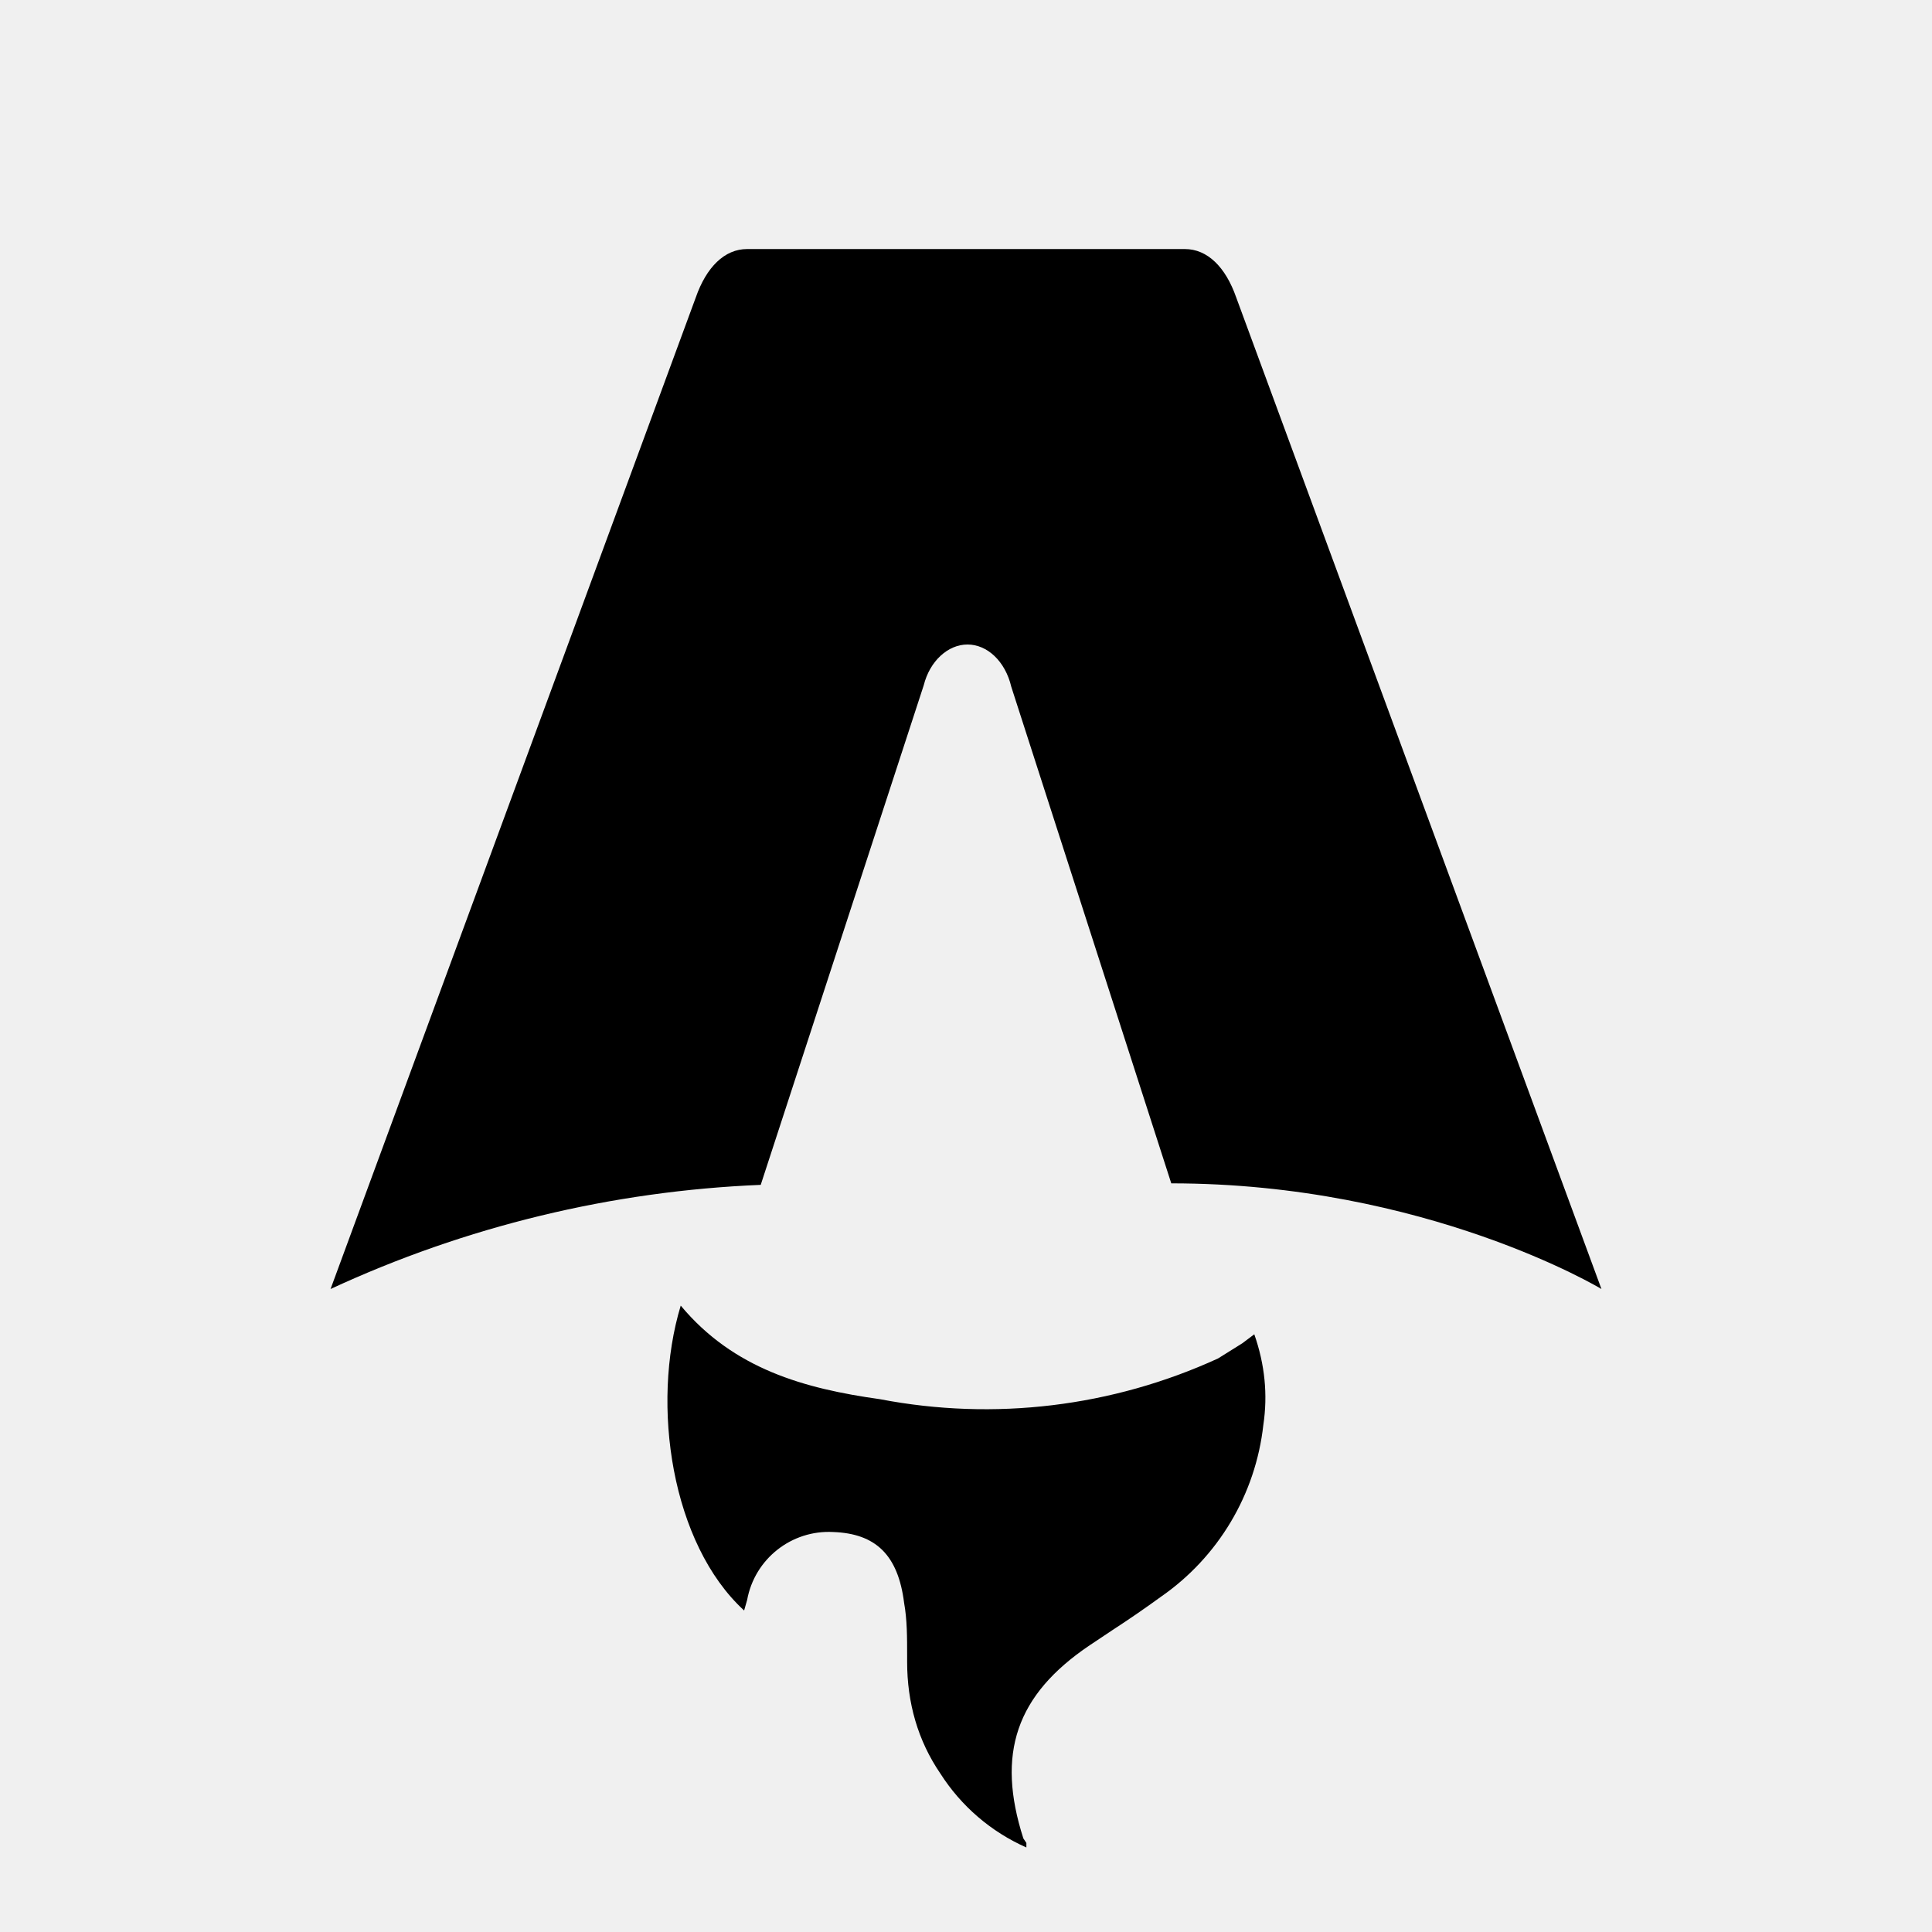
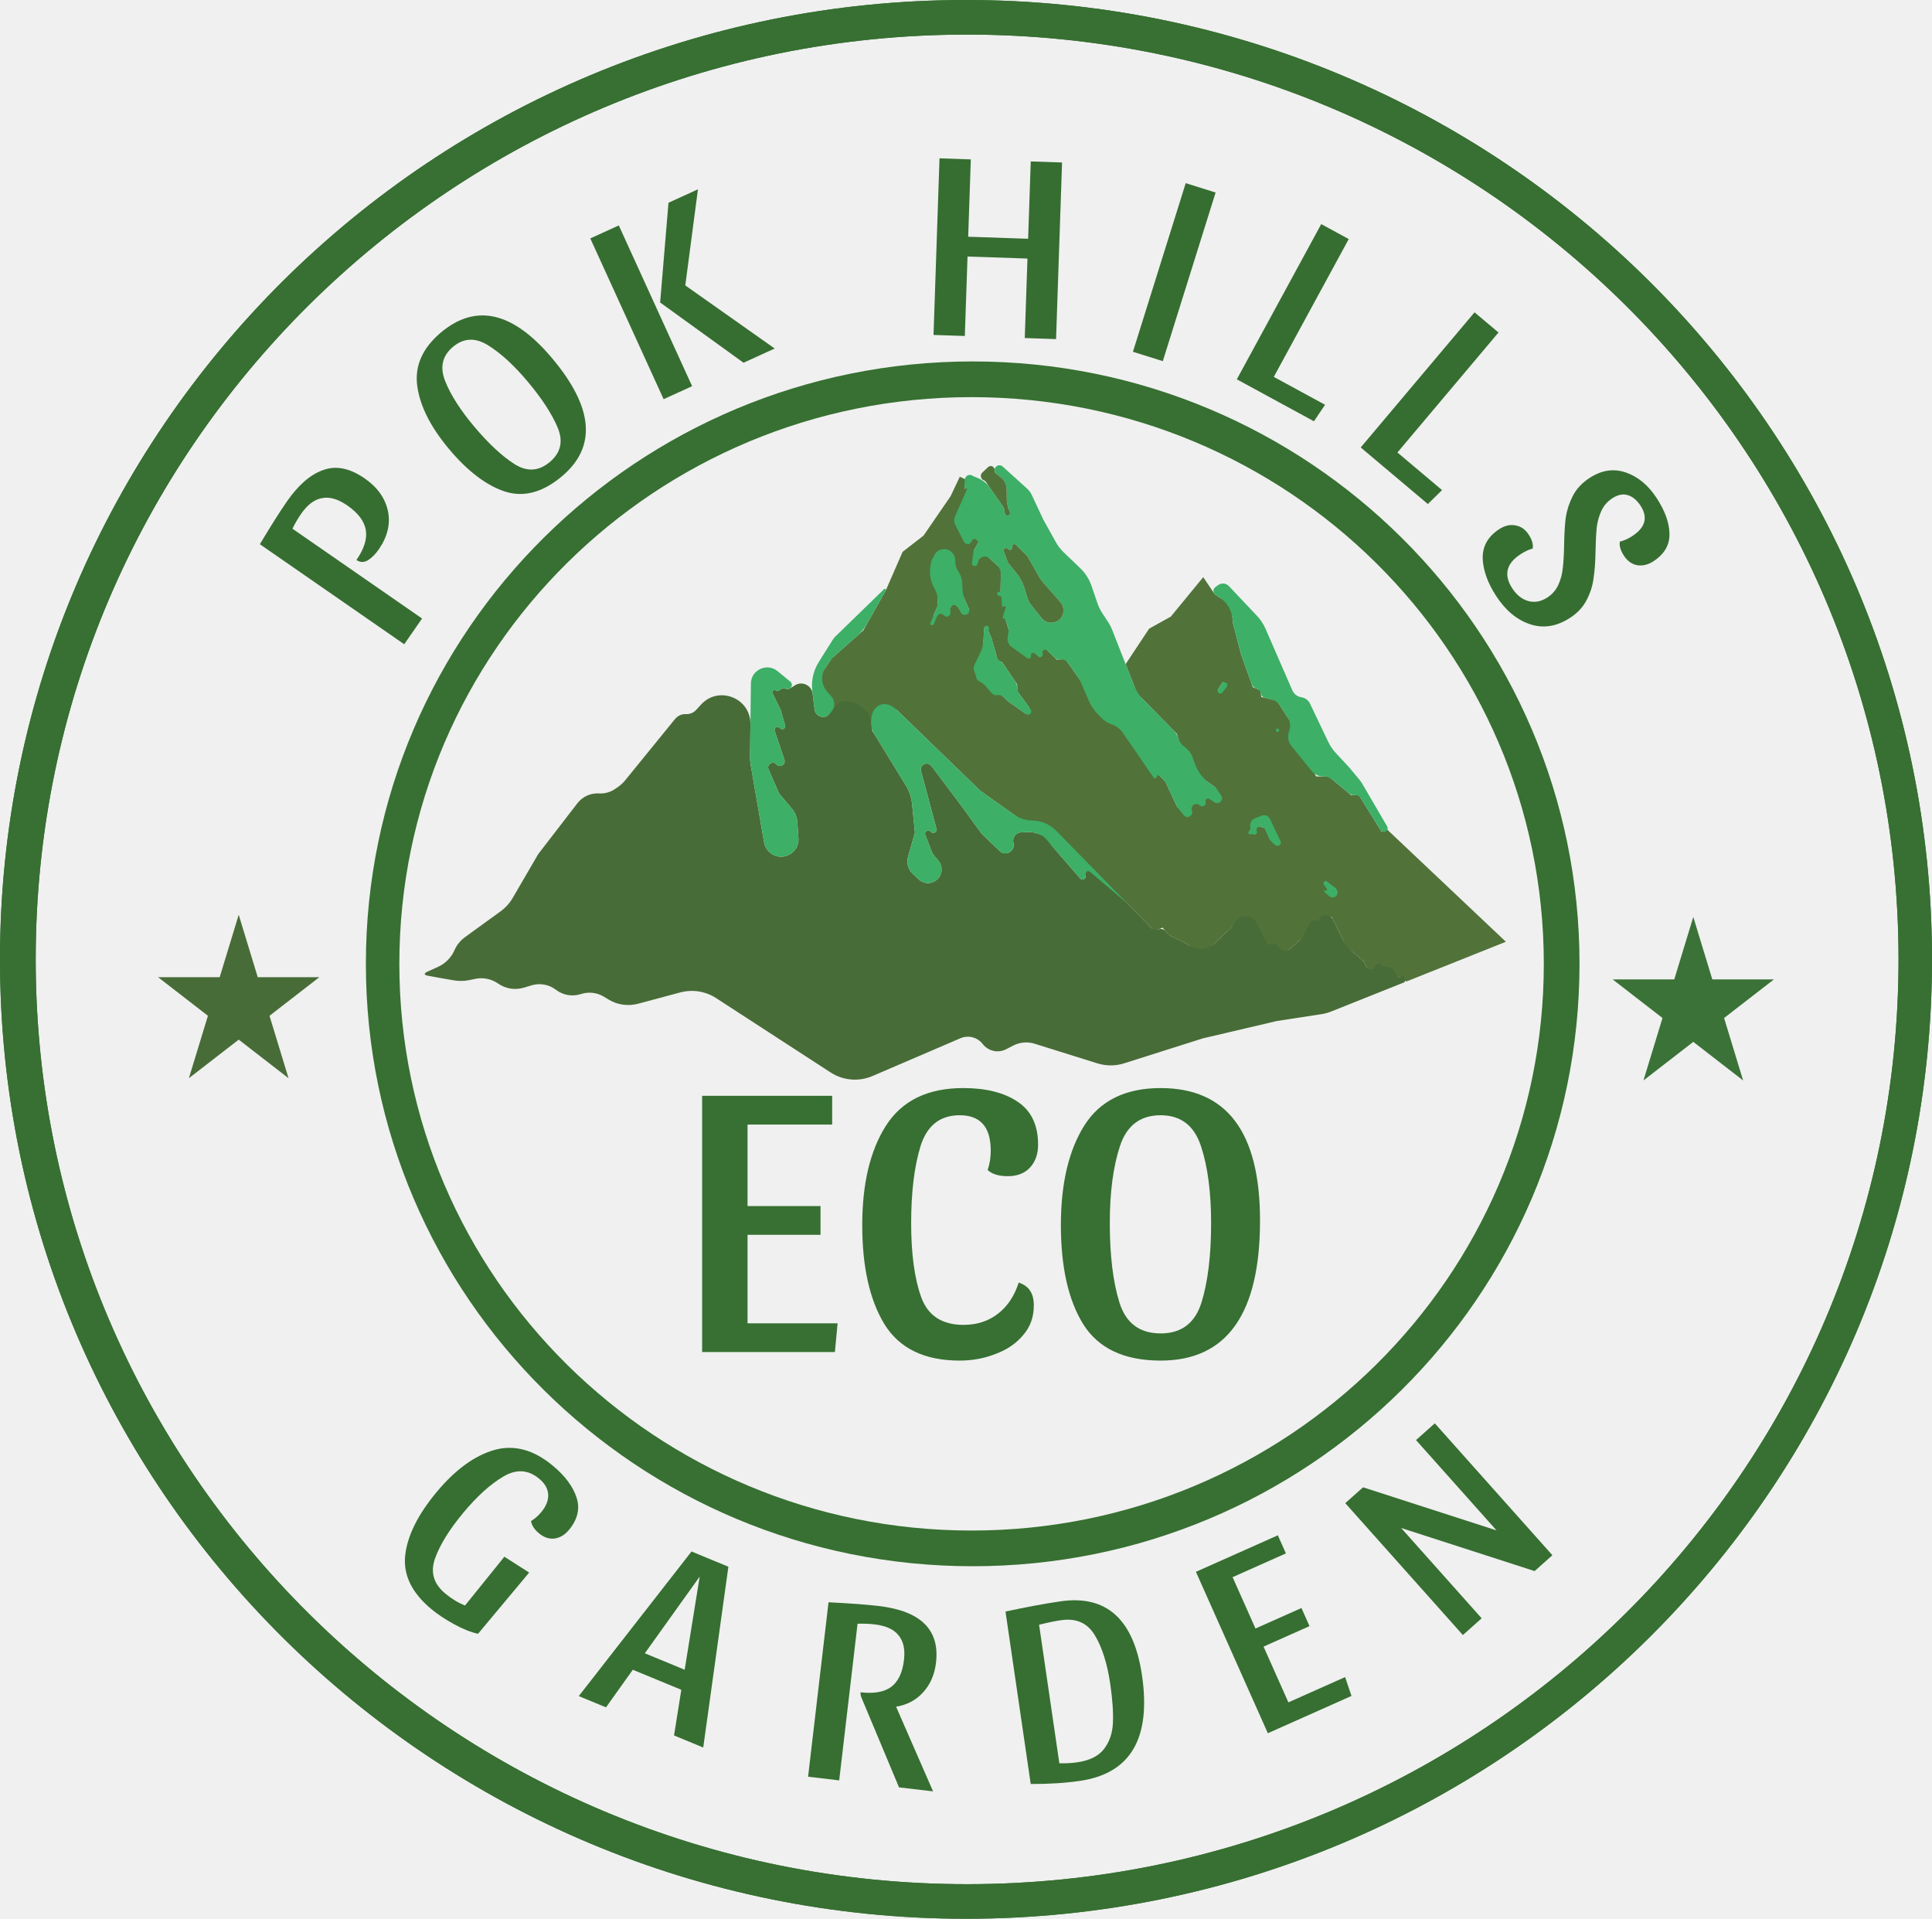
- <svg xmlns="http://www.w3.org/2000/svg" fill="none" viewBox="0 0 128 128">
-   <path d="M50.4 78.5a75.1 75.1 0 0 0-28.5 6.9l24.2-65.7c.7-2 1.9-3.2 3.4-3.2h29c1.5 0 2.7 1.2 3.4 3.2l24.2 65.7s-11.6-7-28.5-7L67 45.5c-.4-1.7-1.6-2.8-2.9-2.8-1.3 0-2.5 1.1-2.9 2.7L50.4 78.5Zm-1.1 28.2Zm-4.2-20.2c-2 6.6-.6 15.8 4.2 20.2a17.5 17.5 0 0 1 .2-.7 5.5 5.5 0 0 1 5.7-4.5c2.8.1 4.3 1.5 4.7 4.7.2 1.1.2 2.3.2 3.5v.4c0 2.7.7 5.2 2.2 7.4a13 13 0 0 0 5.7 4.9v-.3l-.2-.3c-1.8-5.6-.5-9.5 4.4-12.8l1.5-1a73 73 0 0 0 3.2-2.2 16 16 0 0 0 6.8-11.4c.3-2 .1-4-.6-6l-.8.6-1.6 1a37 37 0 0 1-22.4 2.7c-5-.7-9.7-2-13.2-6.2Z" />
-   <style>
-         path { fill: #000; }
-         @media (prefers-color-scheme: dark) {
-             path { fill: #FFF; }
-         }
-     </style>
+ <svg xmlns="http://www.w3.org/2000/svg" viewBox="0 0 866 860" width="866px" height="860px" class="svg-logo" data-name="full-color-logomark">null<path d="M433 0C672.03 0 866 192.409 866 430C866 667.591 672.03 860 433 860C193.97 860 0 667.591 0 430C0 192.409 193.97 0 433 0ZM433.5 15.5C203.034 15.5 16 200.965 16 430C16 659.035 203.034 844.5 433.5 844.5C663.966 844.5 851 659.035 851 430C851 200.965 663.966 15.5 433.5 15.5Z" fill="#377032" stroke-opacity="0" />
+   <path d="M433 0C672.03 0 866 192.409 866 430C866 667.591 672.03 860 433 860C193.97 860 0 667.591 0 430C0 192.409 193.97 0 433 0ZM433.5 15.5C203.034 15.5 16 200.965 16 430C16 659.035 203.034 844.5 433.5 844.5C663.966 844.5 851 659.035 851 430C851 200.965 663.966 15.5 433.5 15.5Z" fill="#377032" stroke-opacity="0" />
+   <path d="M436 162C586.103 162 708 282.765 708 432C708 581.235 586.103 702 436 702C285.897 702 164 581.235 164 432C164 282.765 285.897 162 436 162ZM435.5 178C293.997 178 179 291.562 179 432C179 572.438 293.997 686 435.5 686C577.003 686 692 572.438 692 432C692 291.562 577.003 178 435.5 178Z" fill="#377032" stroke-opacity="0" />
+   <path d="M620.37 370.478L619.334 372.861L608.992 356.175L605.554 356.358L595.502 347.978L589.926 348.028L581.746 331.65L579.086 324.508L572.292 313.994L565.357 312.415L564.984 309.447L561.557 307.974L556.28 293.232L552.72 279.525L551.805 271.166L544.499 266.345L543.155 264.356L539.339 258.682L524.807 276.364L515.099 281.759L504.551 297.676L509.705 310.782L527.503 328.896L528.875 333.229L532.814 338.592L537.49 347.733L545 353.062L537.347 350.952L539.791 356.441L540.372 359.343L535.045 359.84L537.5 360.684L532.589 358.996L529.229 362.792L527.658 361.69L522.336 350.283L518.641 346.507L516.05 343.589L501.424 325.753L495.933 322.587L491.25 315.197L483.873 304.399L477.525 295.424L473.683 295.651L465.341 287.509L465.192 290.852L461.449 290.685L458.763 290.566L453.512 286.409L452.173 282.452L450.529 277.036L451.952 274.697L451.366 270.287L449.516 270.205L448.961 267.403L448.835 265.916L448.468 265.277L448.671 254.938L439.2 246.248L438.109 252.935L436.418 246.945L438.697 242.751L436.586 240.64L434.204 243.684L428.855 233.347L433.972 218.159L432.154 219.199L434.53 215.733L430.227 213.659L426.098 222.391L413.957 240.08L404.588 247.332L398.037 262.344L398.036 262.357L397.084 264.544L386.98 282.523L372.842 295.079L366.268 304.798L370.236 319.904L384.87 329.842C388.47 333.452 398.555 314.755 402.154 318.365L439.416 354.444L458.11 367.705L467.491 375.89L505.384 404.978L517.494 417.347L521.118 415.777L523.738 418.945L531.551 422.78L538.705 428.229L552.643 415.104L558.719 411.391L568.518 424.13L571.602 424.267L575.21 427.94L583.467 420.65L588.086 414.296L590.626 412.813L592.755 410.766L596.92 410.952L603.594 424.411L611.096 430.611L614.584 437.167L618.328 433.063L619.935 433.135L623.729 435.595L626.488 437.735L627.945 438.112L628.308 437.816L630.337 439.936L631.921 439.31L674.999 422.104L620.37 370.478ZM548.058 309.204L545.878 309.107L548.221 305.538L548.058 309.204ZM428.914 271.747L430.35 273.734L427.478 269.759L425.978 272.444L423.871 272.35L421.164 273.649L418.308 276.21L416.998 279.291L420.267 271.605L420.515 266.971L419.082 258.845L417.362 251.739L424.775 252.069L426.921 251.296L428.216 253.917L428.579 259.268L431.561 266.704L434.536 273.449L428.914 271.747ZM459.916 319.992L452.254 314.62L448.571 311.268L446.583 309.624L440.844 306.404L439.105 304.256L437.371 302.277L438.264 300.629L440.754 289.713L441.094 281.161L442.749 288.171L442.99 282.777L444.422 286.004L447.199 295.816L449.291 296.943L455.876 306.626L456.207 310.053L461.661 317.581L455.621 312.329L459.916 319.992ZM571.907 327.002L568.646 331.066L571.72 331.203L571.907 327.002ZM571.393 378.507L569.259 375.617L566.861 371.107L562.749 369.977L562.393 372.222L560.49 371.669L561.419 369.307L567.683 365.996L568.037 373.961L571.393 378.507ZM596.037 401.833L595.925 399.947L596.207 398.005L598.767 398.119L598.68 400.07L596.037 401.833Z" fill="#517239" stroke-opacity="0" />
+   <path d="M629.819 438.884C630.097 439.451 629.834 440.134 629.248 440.368L596.709 453.359C595.3 453.921 593.832 454.321 592.332 454.552L572.359 457.623L539.169 465.407L503.906 476.583C499.998 477.821 495.804 477.829 491.891 476.604L463.756 467.8C460.571 466.803 457.122 467.104 454.157 468.636L451.001 470.268C447.393 472.133 442.966 471.152 440.484 467.935C438.14 464.897 434.036 463.832 430.51 465.347L391.095 482.279C384.959 484.915 377.911 484.315 372.31 480.678L320.987 447.358C316.234 444.272 310.395 443.347 304.921 444.814L286.017 449.878C281.471 451.096 276.623 450.384 272.62 447.909L270.816 446.795C267.715 444.878 263.93 444.414 260.458 445.525L260.315 445.57C256.513 446.786 252.355 446.063 249.187 443.634C246.082 441.254 242.023 440.509 238.275 441.631L234.72 442.695C230.836 443.859 226.634 443.18 223.313 440.855C220.306 438.749 216.562 437.985 212.971 438.742L210.514 439.261C208.194 439.75 205.804 439.803 203.467 439.406C200.025 438.822 194.873 437.931 191.761 437.322C189.963 436.97 189.932 436.277 191.597 435.51C193.108 434.814 194.623 434.128 196.141 433.454C199.506 431.959 202.223 429.291 203.698 425.917C204.726 423.567 206.363 421.534 208.439 420.029L224.308 408.526C226.565 406.89 228.455 404.801 229.857 402.391L241.22 382.863L258.806 360.028C261.109 357.038 264.747 355.386 268.514 355.62C271.028 355.776 273.524 355.092 275.607 353.676L276.871 352.817C278.143 351.953 279.282 350.908 280.252 349.715L302.603 322.239C303.783 320.79 305.58 319.986 307.447 320.073C309.194 320.155 310.888 319.456 312.068 318.164L314.235 315.794C322.126 307.162 336.504 312.838 336.371 324.532L336.203 339.398C336.19 340.52 336.28 341.642 336.471 342.747L342.493 377.538C342.749 379.014 343.425 380.384 344.441 381.484C349.416 386.868 358.394 382.997 357.894 375.684L357.4 368.445C357.251 366.26 356.41 364.178 355 362.502L349.521 355.991C349.28 355.705 349.082 355.384 348.933 355.041L344.501 344.828C343.544 342.624 346.427 340.792 348.017 342.593C349.54 344.319 352.332 342.705 351.597 340.524L347.237 327.591C346.757 326.166 348.618 325.144 349.563 326.314C350.486 327.458 352.312 326.509 351.907 325.096L350.007 318.482C349.966 318.336 349.911 318.194 349.845 318.057L346.254 310.667C345.782 309.695 346.988 308.778 347.798 309.493C348.129 309.785 348.612 309.823 348.984 309.587L350.322 308.736C350.881 308.38 351.59 308.361 352.167 308.685C352.747 309.011 353.459 308.99 354.018 308.631L356.29 307.176C359.509 305.118 363.775 307.118 364.251 310.909L365.143 318.02C365.231 318.723 365.513 319.386 365.958 319.937C367.488 321.831 370.379 321.821 371.895 319.916L374.642 316.465C375.199 315.766 375.903 315.198 376.704 314.801C381.761 312.293 390.703 318.236 390.429 323.874C390.418 324.081 390.409 324.278 390.4 324.464C390.338 325.731 390.662 326.978 391.325 328.059L405.987 351.941C407.57 354.52 408.548 357.424 408.846 360.435L410.091 373.007C410.105 373.156 410.09 373.306 410.049 373.45L407.032 383.962C406.235 386.74 407.066 389.731 409.183 391.699L411.825 394.155C415.705 397.763 422.023 395.036 422.059 389.737C422.069 388.308 421.576 386.922 420.666 385.82L418.302 382.957C418.107 382.721 417.951 382.455 417.839 382.17L414.745 374.261C414.143 372.721 416.154 371.517 417.227 372.776C418.241 373.966 420.164 372.956 419.76 371.446L412.843 345.606C412.799 345.442 412.771 345.274 412.759 345.104C412.576 342.47 415.937 341.217 417.522 343.329L430.992 361.275L439.67 373.201C439.903 373.521 440.164 373.82 440.45 374.094L448.085 381.409C450.808 384.017 455.239 381.395 454.262 377.753C453.645 375.451 455.318 373.169 457.699 373.065L461.322 372.907C462.199 372.869 463.074 373.005 463.898 373.307L466.455 374.245C467.277 374.547 468.009 375.052 468.582 375.714L484.214 393.748C485.228 394.917 487.096 393.757 486.498 392.33C485.944 391.01 487.541 389.84 488.633 390.766L505.383 404.976L516.173 415.996C516.968 416.808 518.182 417.046 519.225 416.595C520.346 416.109 521.652 416.423 522.431 417.364L523.154 418.238C523.538 418.703 524.017 419.081 524.558 419.346L530.716 422.369C531.271 422.641 531.798 422.967 532.289 423.341C535.99 426.16 541.188 425.888 544.575 422.698L551.798 415.896C552.355 415.372 552.798 414.74 553.102 414.039C554.999 409.664 561.137 409.486 563.284 413.744L567.61 422.327C568.111 423.321 569.323 423.72 570.317 423.218C571.275 422.734 572.444 423.086 572.975 424.019L573.414 424.789C574.34 426.413 576.524 426.777 577.925 425.54L582.4 421.589C583.105 420.967 583.692 420.222 584.131 419.391L587.147 413.695C587.575 412.886 588.474 412.443 589.377 412.598C590.145 412.729 590.924 412.428 591.404 411.813L591.803 411.301C592.724 410.122 594.339 409.737 595.693 410.373L595.843 410.444C596.54 410.771 597.106 411.325 597.448 412.016L601.7 420.592C602.948 423.109 604.712 425.334 606.877 427.124L610.582 430.186C610.92 430.465 611.201 430.809 611.407 431.196L612.634 433.502C613.434 435.005 615.609 434.944 616.324 433.398L616.516 432.982C617.063 431.798 618.657 431.591 619.489 432.595C619.775 432.94 620.182 433.164 620.627 433.222L621.816 433.375C623.326 433.569 624.655 434.467 625.4 435.794L626.282 437.367C626.413 437.601 626.634 437.771 626.894 437.838L627.359 437.958C627.673 438.039 627.987 437.832 628.037 437.513C628.12 436.984 628.834 436.876 629.07 437.356L629.819 438.884Z" fill="#486C37" stroke-opacity="0" />
+   <path d="M537.764 360.958C538.904 362.146 540.87 360.999 540.397 359.423L540.373 359.341C540.162 358.288 541.341 357.514 542.223 358.126L544.293 359.563C546.313 360.964 548.767 358.515 547.371 356.492L545.289 353.478C545.098 353.201 544.86 352.961 544.587 352.766L542.314 351.153C539.176 348.927 536.808 345.781 535.538 342.151L534.609 339.497C533.986 337.716 532.842 336.164 531.326 335.042L530.976 334.783C529.611 333.771 528.599 332.355 528.086 330.735C527.703 329.525 527.04 328.423 526.15 327.518L512.561 313.686C510.676 311.769 509.198 309.491 508.214 306.989L504.551 297.675L498.569 282.43C498.069 281.156 497.439 279.937 496.69 278.791L494.106 274.84C493.195 273.446 492.461 271.944 491.922 270.369L489.268 262.61C488.233 259.587 486.49 256.856 484.184 254.646L476.857 247.623C475.415 246.241 474.188 244.65 473.217 242.903L467.71 232.999L462.522 221.929C461.985 220.782 461.224 219.754 460.285 218.904L449.439 209.096C448.116 207.9 445.995 208.721 445.822 210.496C445.751 211.229 446.055 211.948 446.631 212.406L448.634 213.999C450.245 215.281 451.198 217.217 451.23 219.276L451.307 224.248L451.77 227.355C451.799 227.556 451.859 227.751 451.946 227.935L452.655 229.427C453.054 230.267 452.358 231.214 451.438 231.085C450.936 231.014 450.536 230.628 450.449 230.129L450.149 228.406C450.059 227.893 449.859 227.407 449.562 226.98L443.791 218.688C442.338 216.6 440.29 214.998 437.914 214.089L437.884 214.074L436.557 213.559C436.402 213.499 436.255 213.424 436.116 213.333L435.962 213.232C434.52 212.289 432.595 213.239 432.468 214.958L432.214 218.401C432.189 218.741 432.553 218.97 432.849 218.801C433.205 218.598 433.614 218.968 433.448 219.343L428.141 231.304C427.564 232.604 427.604 234.095 428.251 235.361L432.057 242.816C432.745 244.165 434.665 244.189 435.386 242.857L435.674 242.325C436.13 241.484 437.267 241.319 437.943 241.995C438.391 242.443 438.491 243.133 438.188 243.689L436.63 246.557C436.491 246.814 436.398 247.093 436.357 247.382L435.66 252.266C435.473 253.578 437.177 254.256 437.942 253.173C438.053 253.016 438.126 252.837 438.157 252.647L438.231 252.194C438.647 249.64 441.735 248.572 443.641 250.321L446.817 253.234C447.997 254.317 448.655 255.854 448.623 257.456L448.484 264.519C448.476 264.948 448.143 265.301 447.714 265.334C446.796 265.405 446.653 266.692 447.533 266.963L448.292 267.196C448.693 267.32 448.972 267.684 448.986 268.103L449.106 271.534C449.121 271.966 449.653 272.162 449.945 271.843C450.291 271.464 450.911 271.815 450.764 272.307L449.46 276.675C449.351 277.041 449.715 277.37 450.068 277.225C450.316 277.124 450.598 277.258 450.676 277.514L451.89 281.515C452.077 282.131 452.122 282.782 452.021 283.419L451.66 285.694C451.396 287.359 452.097 289.029 453.471 290.006L460.447 294.968C461.233 295.526 462.296 294.834 462.104 293.889C461.898 292.881 463.103 292.198 463.862 292.894L465.324 294.232C466.306 295.132 467.833 294.098 467.362 292.851C466.883 291.584 468.461 290.552 469.43 291.498L472.94 294.924C473.414 295.387 474.061 295.628 474.722 295.589L475.387 295.55C476.717 295.472 477.994 296.085 478.764 297.174L482.862 302.966C483.535 303.918 484.107 304.939 484.567 306.01L487.998 314.006C488.986 316.306 490.397 318.401 492.158 320.181L493.938 321.981C495.099 323.156 496.515 324.048 498.076 324.59L498.434 324.714C500.378 325.389 502.054 326.667 503.22 328.361L517.085 348.526C517.493 349.119 518.42 348.878 518.487 348.161C518.549 347.508 519.346 347.225 519.805 347.694L522.066 350.005C522.246 350.189 522.392 350.401 522.501 350.633L527.521 361.392C527.613 361.589 527.728 361.775 527.863 361.946L530.58 365.381C532.102 367.303 535.135 365.569 534.25 363.283C533.594 361.588 535.219 359.899 536.939 360.49L537.143 360.56C537.378 360.641 537.592 360.778 537.764 360.958ZM476.705 273.799C476.47 278.911 470.015 280.991 466.841 276.976L462.033 270.894C461.382 270.07 460.89 269.132 460.584 268.129L459.217 263.651C458.461 261.175 457.232 258.869 455.597 256.862L452.042 252.497C451.883 252.301 451.757 252.08 451.669 251.842L449.924 247.133C449.513 246.023 450.88 245.116 451.742 245.926L452.016 246.183C452.763 246.885 453.962 246.162 453.69 245.173C453.414 244.17 454.644 243.45 455.383 244.182L460.262 249.012C460.449 249.197 460.609 249.406 460.738 249.635L465.501 258.062C466.179 259.262 466.98 260.389 467.89 261.425L475.334 269.895C476.279 270.97 476.77 272.369 476.705 273.799Z" fill="#3DAF67" stroke-opacity="0" />
+   <path d="M621.764 370.381C622.443 371.544 621.551 372.994 620.206 372.913C619.66 372.88 619.163 372.584 618.875 372.118L610.084 357.935C609.411 356.849 608.201 356.217 606.926 356.285C606.044 356.331 605.178 356.044 604.5 355.479L597.352 349.52C596.158 348.524 594.649 347.985 593.094 347.999C591.093 348.017 589.193 347.121 587.935 345.564L578.843 334.317C577.336 332.452 576.948 329.92 577.83 327.69C578.619 325.693 578.395 323.437 577.23 321.634L573.711 316.189C572.802 314.782 571.378 313.785 569.743 313.413L566.962 312.78C565.999 312.56 565.275 311.762 565.152 310.782C565.048 309.955 564.514 309.245 563.749 308.916L563.038 308.61C562.094 308.204 561.361 307.424 561.014 306.457L556.281 293.232L553.003 280.616C552.814 279.889 552.679 279.15 552.597 278.404L552.473 277.275C552.05 273.405 549.925 269.925 546.675 267.781L544.844 266.573C544.616 266.422 544.42 266.229 544.267 266.002C543.646 265.081 543.86 263.834 544.753 263.174L545.982 262.263C547.476 261.158 549.56 261.343 550.836 262.693L563.443 276.036C565.033 277.718 566.318 279.663 567.242 281.785L579.297 309.459C580.01 311.095 581.519 312.247 583.285 312.504C584.989 312.751 586.457 313.832 587.199 315.386L595.385 332.52C596.255 334.341 597.395 336.02 598.767 337.499L604.924 344.139L609.412 349.56C609.88 350.125 610.301 350.728 610.671 351.362L621.764 370.381Z" fill="#3DAF67" stroke-opacity="0" />
+   <path d="M452.654 229.426C453.053 230.266 452.358 231.213 451.437 231.084C450.935 231.013 450.536 230.627 450.449 230.128L450.149 228.405C450.059 227.892 449.859 227.406 449.562 226.979L441.922 216.003C441.686 215.664 441.354 215.404 440.968 215.256C439.553 214.715 439.188 212.881 440.288 211.839L442.924 209.342C444.07 208.257 445.95 209.176 445.797 210.747C445.74 211.323 445.98 211.888 446.433 212.248L448.634 213.999C450.245 215.281 451.198 217.217 451.23 219.276L451.307 224.248L451.769 227.355C451.799 227.556 451.858 227.751 451.945 227.935L452.654 229.426Z" fill="#517239" stroke-opacity="0" />
+   <path d="M434.274 272.853C434.444 273.239 434.487 273.669 434.397 274.08C433.978 275.992 431.338 276.209 430.613 274.391L430.448 273.977C430.383 273.815 430.299 273.662 430.197 273.52L429.003 271.868C428.292 270.884 426.8 270.971 426.208 272.031C426.058 272.3 425.986 272.606 425.999 272.915L426.072 274.535C426.147 276.194 424.086 277.016 422.998 275.762L422.944 275.699C422.121 274.751 420.59 274.99 420.096 276.145L418.551 279.753C418.214 280.54 417.045 280.327 417.007 279.472C417.002 279.352 417.023 279.232 417.07 279.121L419.553 273.28C420.025 272.17 420.3 270.986 420.364 269.782C420.463 267.94 420.068 266.105 419.22 264.467L418.508 263.091C417.051 260.278 416.529 257.073 417.017 253.942L417.215 252.671C417.312 252.052 417.5 251.45 417.774 250.886L418.729 248.919C420.355 245.571 424.944 245.125 427.184 248.097C427.824 248.946 428.175 249.978 428.186 251.042L428.194 251.841C428.208 253.196 428.594 254.522 429.309 255.674L429.751 256.385C430.686 257.889 431.221 259.607 431.305 261.375L431.432 264.03C431.517 265.796 431.926 267.531 432.64 269.148L434.274 272.853Z" fill="#3DAF67" stroke-opacity="0" />
+   <path d="M461.986 318.016C463.001 319.38 461.232 321.069 459.916 319.992L452.254 314.62L449.626 312.228C448.963 311.625 448.051 311.373 447.173 311.552C446.174 311.755 445.144 311.402 444.48 310.63L441.471 307.131C441.057 306.651 440.554 306.257 439.988 305.971L439.177 305.562C438.179 305.058 437.516 304.071 437.426 302.956C437.39 302.508 437.26 302.072 437.045 301.678L436.96 301.523C436.339 300.385 436.303 299.018 436.863 297.848L439.387 292.572C440.289 290.686 440.797 288.636 440.88 286.548L441.078 281.559C441.089 281.301 441.186 281.055 441.355 280.86C442.183 279.905 443.718 280.813 443.279 281.999L443.159 282.32C443.051 282.613 443.061 282.937 443.188 283.222L444.209 285.524C444.351 285.844 444.47 286.173 444.566 286.509L446.789 294.365C447.051 295.292 447.678 296.073 448.526 296.53C449.029 296.801 449.46 297.189 449.781 297.662L454.938 305.245C455.553 306.151 455.931 307.197 456.036 308.286C456.148 309.442 456.566 310.547 457.247 311.487L461.662 317.579L461.986 318.016Z" fill="#3DAF67" stroke-opacity="0" />
+   <path d="M475.335 269.895C476.279 270.97 476.771 272.37 476.705 273.8C476.471 278.912 470.016 280.992 466.841 276.977L462.033 270.895C461.382 270.071 460.89 269.133 460.584 268.129L459.217 263.651C458.461 261.175 457.232 258.87 455.598 256.863L452.043 252.497C451.884 252.301 451.757 252.08 451.67 251.843L449.925 247.133C449.514 246.024 450.88 245.117 451.743 245.927L452.016 246.183C452.764 246.885 453.963 246.162 453.691 245.174C453.414 244.171 454.645 243.451 455.384 244.182L460.263 249.013C460.45 249.197 460.61 249.407 460.739 249.636L465.502 258.063C466.18 259.263 466.981 260.39 467.891 261.426L475.335 269.895Z" fill="#517239" stroke-opacity="0" />
+   <path d="M505.382 404.976L473.46 372.367C470.655 369.501 466.834 367.855 462.824 367.786C459.752 367.732 456.768 366.753 454.262 364.975L440.659 355.325C439.83 354.738 439.048 354.088 438.318 353.381L402.152 318.363C397.005 313.201 390.839 315.512 390.481 322.794C390.475 322.924 390.469 323.051 390.463 323.176C390.36 325.283 390.897 327.364 392 329.161L405.987 351.944C407.57 354.522 408.548 357.426 408.846 360.437L410.091 373.01C410.105 373.159 410.09 373.309 410.049 373.452L407.032 383.964C406.235 386.743 407.066 389.733 409.183 391.702L411.825 394.158C415.705 397.766 422.023 395.039 422.059 389.74C422.069 388.311 421.576 386.924 420.666 385.822L418.302 382.96C418.107 382.723 417.951 382.458 417.839 382.172L414.745 374.264C414.143 372.723 416.154 371.52 417.227 372.779C418.241 373.969 420.164 372.959 419.76 371.449L412.843 345.608C412.799 345.444 412.771 345.276 412.759 345.107C412.576 342.472 415.937 341.22 417.522 343.332L430.992 361.278L439.67 373.203C439.903 373.524 440.164 373.823 440.45 374.097L448.085 381.411C450.808 384.02 455.239 381.397 454.262 377.755C453.645 375.453 455.318 373.172 457.699 373.068L461.322 372.909C462.199 372.871 463.074 373.007 463.898 373.309L466.455 374.248C467.277 374.55 468.009 375.055 468.582 375.716L484.214 393.75C485.228 394.92 487.096 393.759 486.497 392.332C485.944 391.012 487.541 389.842 488.633 390.768L505.382 404.976Z" fill="#3DAF67" stroke-opacity="0" />
+   <path d="M573.977 377.012C574.725 378.588 572.626 379.949 571.493 378.623C571.427 378.546 571.353 378.475 571.273 378.413L570.788 378.037C569.756 377.236 568.951 376.18 568.453 374.972L567.23 372.003C566.997 371.438 566.516 371.012 565.927 370.851L564.948 370.582C563.952 370.308 563.024 371.194 563.251 372.201L563.379 372.765C563.589 373.695 562.603 374.438 561.766 373.979L561.633 373.906C561.379 373.767 561.071 373.769 560.819 373.913C560.034 374.359 559.198 373.416 559.734 372.69L560.254 371.988C560.405 371.783 560.475 371.529 560.448 371.276L560.351 370.345C560.194 368.831 561.053 367.395 562.461 366.817L565.458 365.587C566.912 364.991 568.579 365.636 569.252 367.055L573.977 377.012Z" fill="#3DAF67" stroke-opacity="0" />
+   <path d="M599.229 398.873C600.495 400.941 598.003 403.251 596.037 401.833L593.736 399.874C593.325 399.523 593.753 398.874 594.237 399.113C594.668 399.326 595.095 398.818 594.81 398.43L593.43 396.552C592.726 395.593 593.942 394.405 594.884 395.13L598.522 397.93C598.684 398.055 598.822 398.209 598.929 398.383L599.229 398.873Z" fill="#3DAF67" stroke-opacity="0" />
+   <path d="M572.076 326.809C572.626 326.18 573.632 326.817 573.298 327.583C572.973 328.327 571.86 328.069 571.896 327.258C571.903 327.093 571.967 326.934 572.076 326.809Z" fill="#3DAF67" stroke-opacity="0" />
+   <path d="M549.18 305.821C550.09 306.092 550.439 307.196 549.851 307.941L547.917 310.39C547.074 311.458 545.384 310.532 545.829 309.247C545.862 309.153 545.906 309.063 545.961 308.98L547.674 306.371C547.999 305.876 548.611 305.652 549.18 305.821Z" fill="#3DAF67" stroke-opacity="0" />
+   <path d="M357.401 368.447C357.252 366.261 356.411 364.179 355.001 362.503L349.523 355.994C349.281 355.707 349.083 355.387 348.934 355.043L344.502 344.829C343.545 342.625 346.428 340.793 348.018 342.594C349.541 344.32 352.333 342.706 351.598 340.525L347.238 327.593C346.758 326.167 348.619 325.145 349.564 326.316C350.487 327.459 352.313 326.51 351.908 325.098L350.009 318.483C349.967 318.337 349.912 318.195 349.846 318.059L346.255 310.668C345.783 309.696 346.989 308.779 347.8 309.495C348.13 309.786 348.613 309.824 348.985 309.588L350.323 308.737C350.882 308.382 351.591 308.362 352.169 308.687C352.748 309.012 353.46 308.991 354.019 308.633L354.076 308.597C355.169 307.896 355.261 306.333 354.256 305.51L348.512 300.802C343.774 296.919 336.648 300.243 336.579 306.369L336.205 339.253C336.192 340.472 336.289 341.69 336.497 342.891L342.494 377.539C342.75 379.015 343.426 380.385 344.443 381.485C349.417 386.869 358.395 382.999 357.896 375.686L357.401 368.447Z" fill="#3DAF67" stroke-opacity="0" />
+   <path d="M396.325 264.018C396.694 263.659 397.289 264.071 397.083 264.543L388.623 279.595C387.534 281.532 386.131 283.274 384.469 284.75L374.073 293.984C373.254 294.711 372.53 295.537 371.917 296.444L370.048 299.207C367.818 302.503 368.083 306.887 370.694 309.891L372.729 312.231C374.328 314.071 374.387 316.79 372.868 318.698L371.896 319.919C370.379 321.824 367.489 321.834 365.959 319.94C365.514 319.389 365.232 318.726 365.144 318.023L364.115 309.823C363.54 305.245 364.567 300.609 367.02 296.7L373.357 286.604C373.633 286.164 373.961 285.759 374.333 285.397L396.325 264.018Z" fill="#3DAF67" stroke-opacity="0" />
+   <path d="M373.011 491.16V504.036H335.079V540.576H367.791V553.452H335.079V593.124H375.447L374.229 606H314.721V491.16H373.011ZM430.166 499.86C421.35 499.86 415.492 504.5 412.592 513.78C409.808 522.944 408.416 534.428 408.416 548.232C408.416 562.036 409.924 573.114 412.94 581.466C415.956 589.702 422.278 593.82 431.906 593.82C437.938 593.82 443.1 592.138 447.392 588.774C451.684 585.41 454.758 580.77 456.614 574.854C459.05 575.666 460.79 576.942 461.834 578.682C462.878 580.306 463.4 582.452 463.4 585.12C463.4 590.34 461.776 594.806 458.528 598.518C455.396 602.23 451.278 605.014 446.174 606.87C441.186 608.842 435.85 609.828 430.166 609.828C414.39 609.828 403.138 604.376 396.41 593.472C389.798 582.568 386.492 567.778 386.492 549.102C386.492 530.542 390.03 515.694 397.106 504.558C404.298 493.306 415.84 487.68 431.732 487.68C441.94 487.68 450.06 489.71 456.092 493.77C462.24 497.83 465.314 504.268 465.314 513.084C465.314 517.26 464.096 520.682 461.66 523.35C459.224 525.902 455.918 527.178 451.742 527.178C447.682 527.178 444.666 526.25 442.694 524.394C443.622 521.842 444.086 518.942 444.086 515.694C444.086 505.138 439.446 499.86 430.166 499.86ZM520.249 487.68C549.945 487.68 564.793 507.458 564.793 547.014C564.793 588.89 549.945 609.828 520.249 609.828C504.009 609.828 492.467 604.434 485.623 593.646C478.895 582.858 475.531 568.01 475.531 549.102C475.531 530.542 479.011 515.694 485.971 504.558C493.047 493.306 504.473 487.68 520.249 487.68ZM520.249 597.648C529.529 597.648 535.619 593.066 538.519 583.902C541.419 574.622 542.869 562.732 542.869 548.232C542.869 534.428 541.361 522.944 538.345 513.78C535.329 504.5 529.297 499.86 520.249 499.86C511.085 499.86 504.995 504.5 501.979 513.78C498.963 522.944 497.455 534.428 497.455 548.232C497.455 562.732 498.905 574.622 501.805 583.902C504.705 593.066 510.853 597.648 520.249 597.648Z" fill="#377032" stroke-opacity="0" />
+   <path d="M107 410L115.532 437.985L143.14 437.985L120.804 455.28L129.336 483.265L107 465.97L84.664 483.265L93.196 455.28L70.86 437.985L98.469 437.985L107 410Z" fill="#486C37" stroke-opacity="0" />
+   <path d="M759 411L767.532 438.985L795.14 438.985L772.804 456.28L781.336 484.265L759 466.97L736.664 484.265L745.196 456.28L722.86 438.985L750.468 438.985L759 411Z" fill="#3B7237" stroke-opacity="0" />
+   <path d="M163.483 214.446C169.204 218.409 172.678 223.298 173.906 229.112C175.067 234.881 173.689 240.593 169.77 246.248C168.312 248.352 166.708 249.966 164.957 251.088C163.14 252.165 161.41 252.134 159.766 250.995C163.228 245.997 164.629 241.518 163.968 237.556C163.306 233.594 160.543 229.927 155.677 226.555C151.534 223.685 147.77 222.586 144.385 223.257C140.979 223.818 137.842 226.169 134.971 230.312C133.559 232.35 132.265 234.569 131.09 236.966L189.188 277.22L181.192 288.761L116.486 243.928C121.336 235.804 125.356 229.441 128.545 224.837C133.739 217.341 139.205 212.612 144.944 210.651C150.662 208.579 156.842 209.844 163.483 214.446Z" fill="#366E31" stroke-opacity="0" />
+   <path d="M197.647 149.024C213.323 135.845 229.939 139.697 247.493 160.578C266.077 182.685 267.531 200.327 251.855 213.506C243.281 220.713 234.795 222.987 226.394 220.33C218.055 217.621 209.69 211.275 201.299 201.294C193.062 191.496 188.31 182.113 187.042 173.146C185.784 164.066 189.319 156.025 197.647 149.024ZM246.449 207.076C251.348 202.958 252.53 197.836 249.994 191.711C247.406 185.526 242.895 178.605 236.46 170.951C230.334 163.664 224.442 158.27 218.783 154.771C213.072 151.211 207.829 151.438 203.052 155.454C198.215 159.52 197.059 164.673 199.585 170.91C202.06 177.086 206.36 183.818 212.486 191.105C218.921 198.759 224.963 204.393 230.612 208.005C236.21 211.555 241.489 211.246 246.449 207.076Z" fill="#366E31" stroke-opacity="0" />
+   <path d="M310.237 173.091L297.463 178.918L264.594 106.861L277.367 101.034L310.237 173.091ZM299.64 90.874L312.85 84.848L307.177 127.928L347.248 156.208L333.273 162.583L295.896 135.58L299.64 90.874Z" fill="#366E31" stroke-opacity="0" />
+   <path d="M476.056 72.832L473.371 151.986L459.339 151.51L460.548 115.891L433.683 114.98L432.475 150.599L418.443 150.123L421.128 70.969L435.16 71.445L433.984 106.105L460.849 107.016L462.024 72.356L476.056 72.832Z" fill="#366E31" stroke-opacity="0" />
+   <path d="M544.885 86.288L521.217 161.869L507.819 157.673L531.487 82.092L544.885 86.288Z" fill="#366E31" stroke-opacity="0" />
+   <path d="M592.228 100.442L604.562 107.15L570.967 168.926L593.949 181.424L588.968 188.824L554.391 170.02L592.228 100.442Z" fill="#366E31" stroke-opacity="0" />
+   <path d="M660.949 139.982L671.687 149.027L626.382 202.808L646.389 219.662L640.025 225.912L609.923 200.554L660.949 139.982Z" fill="#366E31" stroke-opacity="0" />
+   <path d="M742.595 223.258C746.352 229.022 748.26 234.367 748.319 239.294C748.422 244.287 746.027 248.378 741.134 251.567C738.722 253.139 736.286 253.724 733.827 253.321C731.435 252.875 729.453 251.445 727.881 249.032C726.352 246.686 725.753 244.594 726.082 242.756C727.906 242.331 729.757 241.507 731.633 240.284C737.532 236.441 738.777 231.905 735.37 226.677C733.711 224.13 731.764 222.534 729.529 221.89C727.405 221.268 725.137 221.744 722.724 223.316C720.513 224.758 718.873 226.638 717.806 228.956C716.739 231.275 716.047 233.731 715.732 236.324C715.46 238.983 715.28 242.443 715.191 246.702C715.116 251.716 714.817 255.874 714.295 259.175C713.883 262.499 712.85 265.75 711.197 268.928C709.611 272.062 707.143 274.721 703.791 276.905C697.826 280.792 691.869 281.762 685.921 279.813C679.972 277.865 674.88 273.64 670.643 267.139C666.799 261.241 664.784 255.584 664.596 250.168C664.52 244.775 666.995 240.44 672.021 237.165C674.434 235.592 676.837 235.029 679.228 235.476C681.687 235.879 683.681 237.253 685.21 239.599C686.738 241.945 687.338 244.037 687.008 245.875C685.362 246.28 683.533 247.137 681.522 248.447C675.155 252.597 673.937 257.687 677.868 263.72C679.79 266.669 682.166 268.558 684.998 269.386C687.897 270.171 690.753 269.646 693.568 267.811C695.78 266.37 697.42 264.49 698.487 262.171C699.554 259.853 700.224 257.363 700.495 254.703C700.811 252.111 701.013 248.684 701.102 244.425C701.177 239.411 701.42 235.242 701.832 231.918C702.355 228.617 703.409 225.4 704.995 222.265C706.648 219.087 709.15 216.407 712.501 214.223C717.863 210.728 723.242 209.897 728.637 211.729C734.143 213.584 738.795 217.427 742.595 223.258Z" fill="#366E31" stroke-opacity="0" />
+   <path d="M241.678 662.766C236.766 658.664 231.399 658.351 225.577 661.828C219.807 665.243 213.871 670.604 207.769 677.912C201.513 685.403 197.271 692.231 195.042 698.395C192.813 704.559 194.308 709.82 199.528 714.179C202.414 716.589 205.388 718.395 208.449 719.596L226.079 697.735L237.196 704.829L214.275 732.278C211.09 731.598 207.496 730.161 203.493 727.965C199.491 725.769 196.077 723.491 193.252 721.133C184.533 713.851 180.659 705.822 181.63 697.045C182.653 688.206 187.369 678.752 195.779 668.681C204.086 658.733 212.64 652.483 221.441 649.932C230.355 647.37 239.172 649.729 247.891 657.01C253.357 661.574 256.88 666.341 258.463 671.31C260.046 676.28 258.889 681.098 254.991 685.764C253.146 687.975 250.988 689.248 248.519 689.584C246.102 689.858 243.787 689.072 241.577 687.226C239.55 685.534 238.364 683.709 238.018 681.753C239.637 680.812 241.165 679.482 242.6 677.762C244.805 675.122 245.848 672.501 245.727 669.899C245.607 667.297 244.257 664.919 241.678 662.766Z" fill="#366F31" stroke-opacity="0" />
+   <path d="M326.492 702.218L315.217 783.252L302.13 777.846L305.391 757.38L283.653 748.4L271.63 765.246L259.43 760.206L309.966 695.391L326.492 702.218ZM289.04 741.017L306.896 748.394L313.628 706.641L289.04 741.017Z" fill="#366F31" stroke-opacity="0" />
+   <path d="M419.56 745.183C418.927 750.586 416.997 755.032 413.769 758.52C410.621 762.018 406.584 764.163 401.658 764.955L418.236 802.901L402.981 801.114L386.177 760.967C385.803 760.037 385.658 759.214 385.741 758.499C391.701 759.197 396.264 758.403 399.432 756.116C402.608 753.749 404.532 749.706 405.202 743.985C405.761 739.217 404.943 735.537 402.75 732.945C400.645 730.282 397.09 728.657 392.084 728.071C389.621 727.782 387.055 727.683 384.387 727.773L376.164 797.973L362.219 796.34L371.377 718.154C380.828 718.617 388.334 719.174 393.896 719.825C412.727 722.031 421.282 730.484 419.56 745.183Z" fill="#366F31" stroke-opacity="0" />
+   <path d="M450.705 722.309C459.953 720.309 468.139 718.789 475.263 717.747C496.003 714.713 508.213 725.783 511.895 750.955C516.016 779.135 506.757 794.881 484.118 798.192C477.469 799.165 470.1 799.636 462.01 799.606L450.705 722.309ZM482.903 789.88C488.444 789.07 492.436 787.071 494.881 783.884C497.325 780.697 498.653 776.783 498.864 772.144C499.063 767.425 498.659 761.623 497.652 754.736C496.309 745.554 493.988 738.253 490.689 732.833C487.39 727.413 482.376 725.196 475.648 726.18C472.719 726.608 469.423 727.292 465.761 728.232L474.843 790.332C477.762 790.39 480.449 790.239 482.903 789.88Z" fill="#366F31" stroke-opacity="0" />
+   <path d="M572.777 688.136L576.392 696.247L552.498 706.897L562.757 729.914L583.363 720.73L586.978 728.841L566.372 738.025L577.511 763.015L602.939 751.681L605.787 760.134L568.302 776.842L536.059 704.502L572.777 688.136Z" fill="#366F31" stroke-opacity="0" />
+   <path d="M687.872 704.171L628.039 684.851L664.137 725.334L655.718 732.841L603.008 673.728L610.98 666.62L670.812 685.94L634.715 645.457L643.134 637.95L695.843 697.063L687.872 704.171Z" fill="#366F31" stroke-opacity="0" />
</svg>
